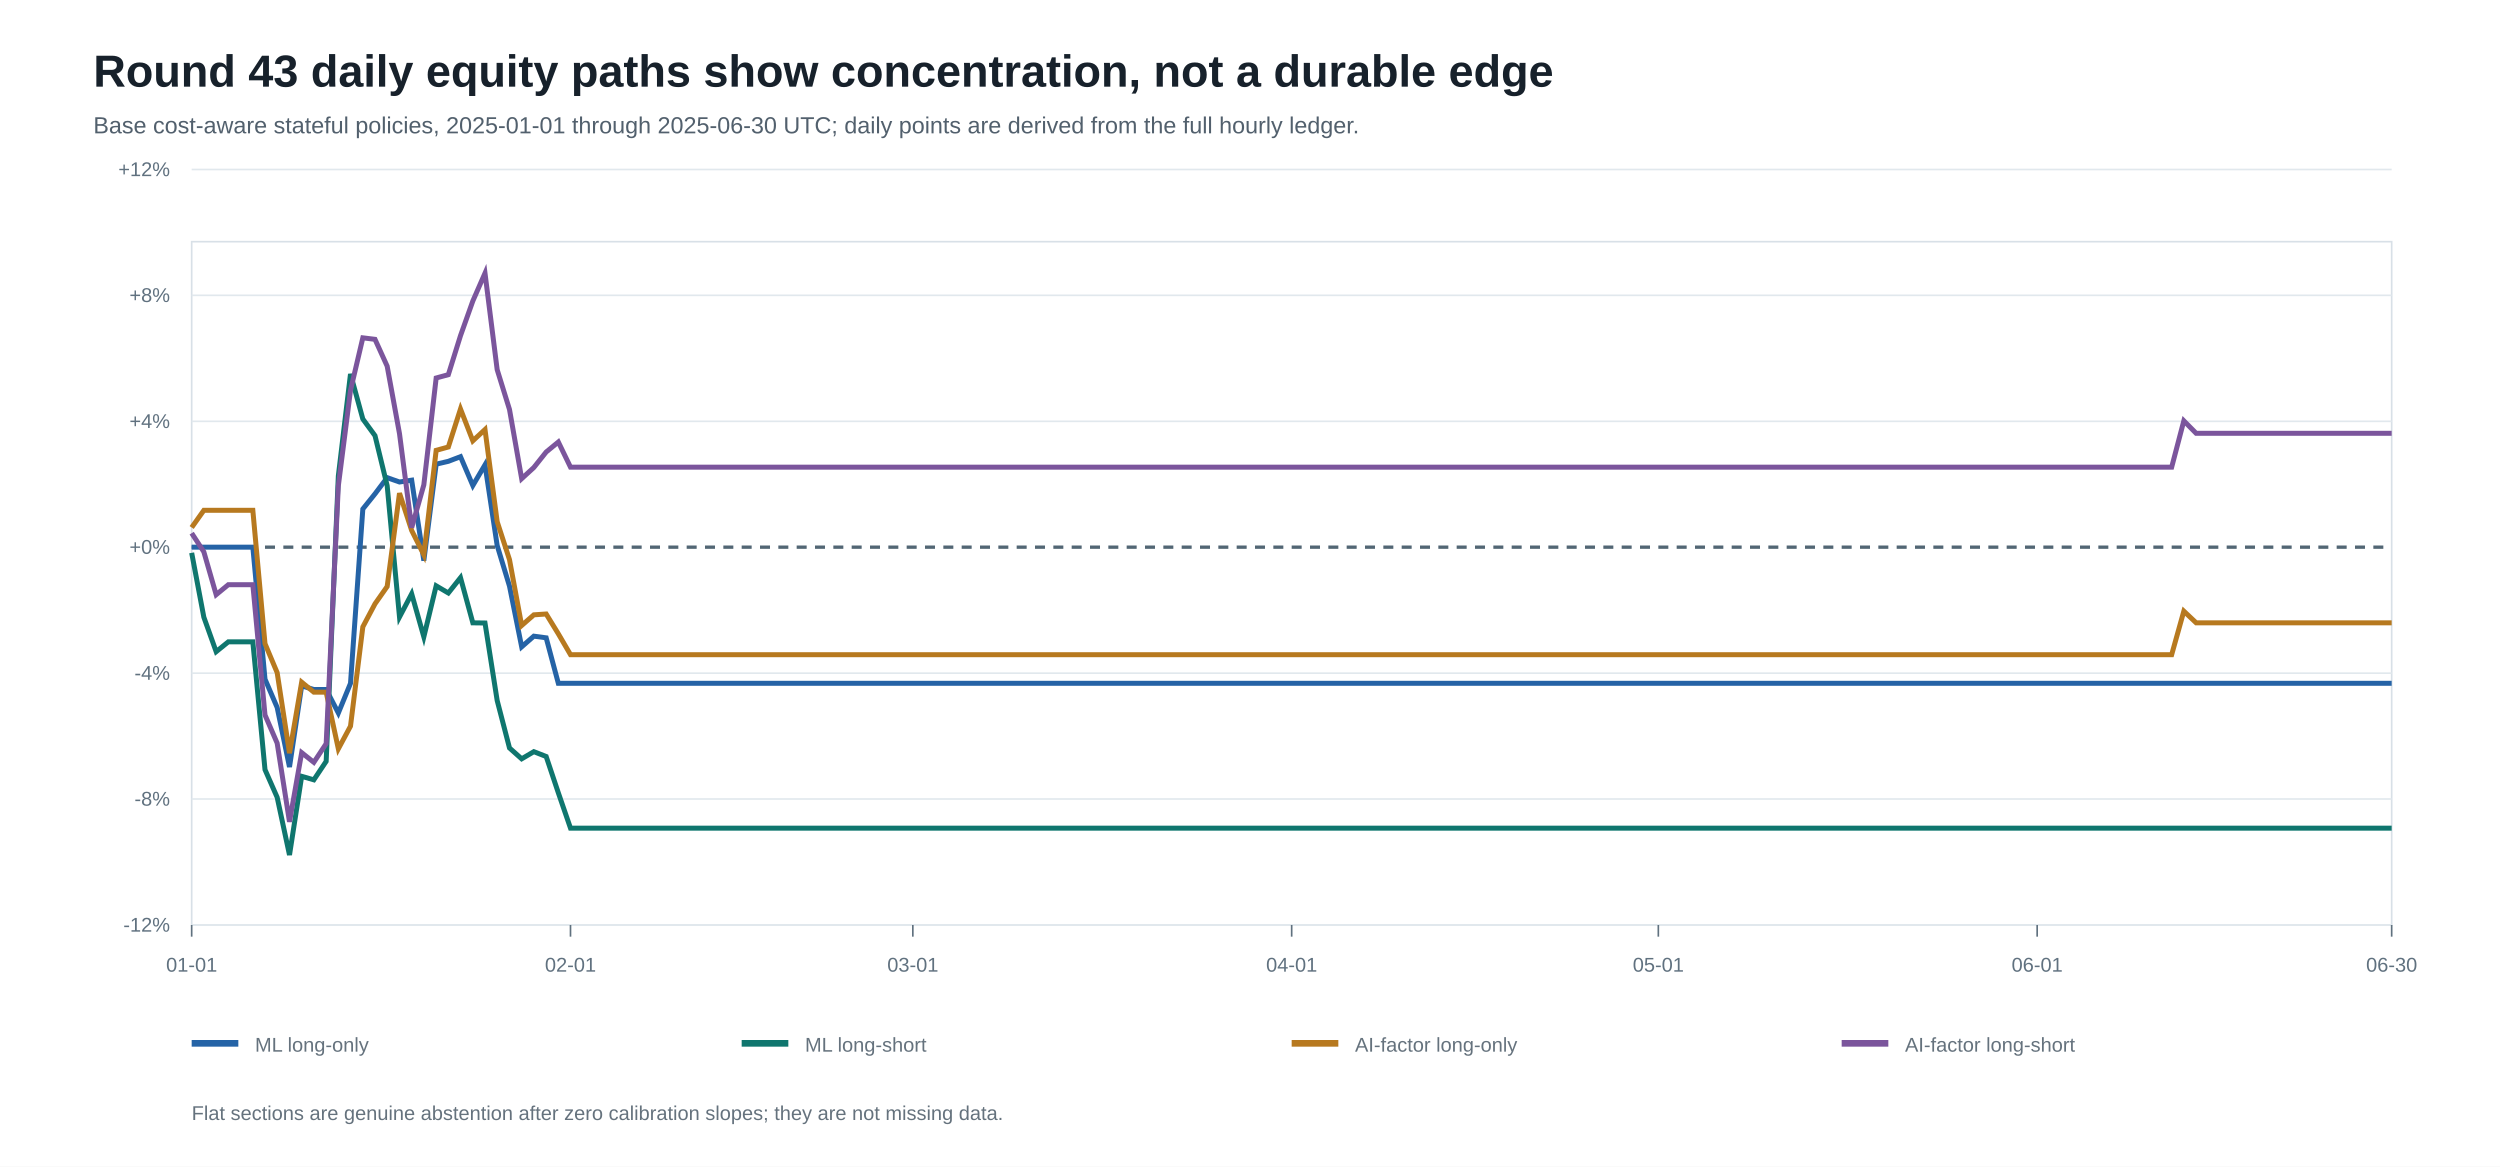
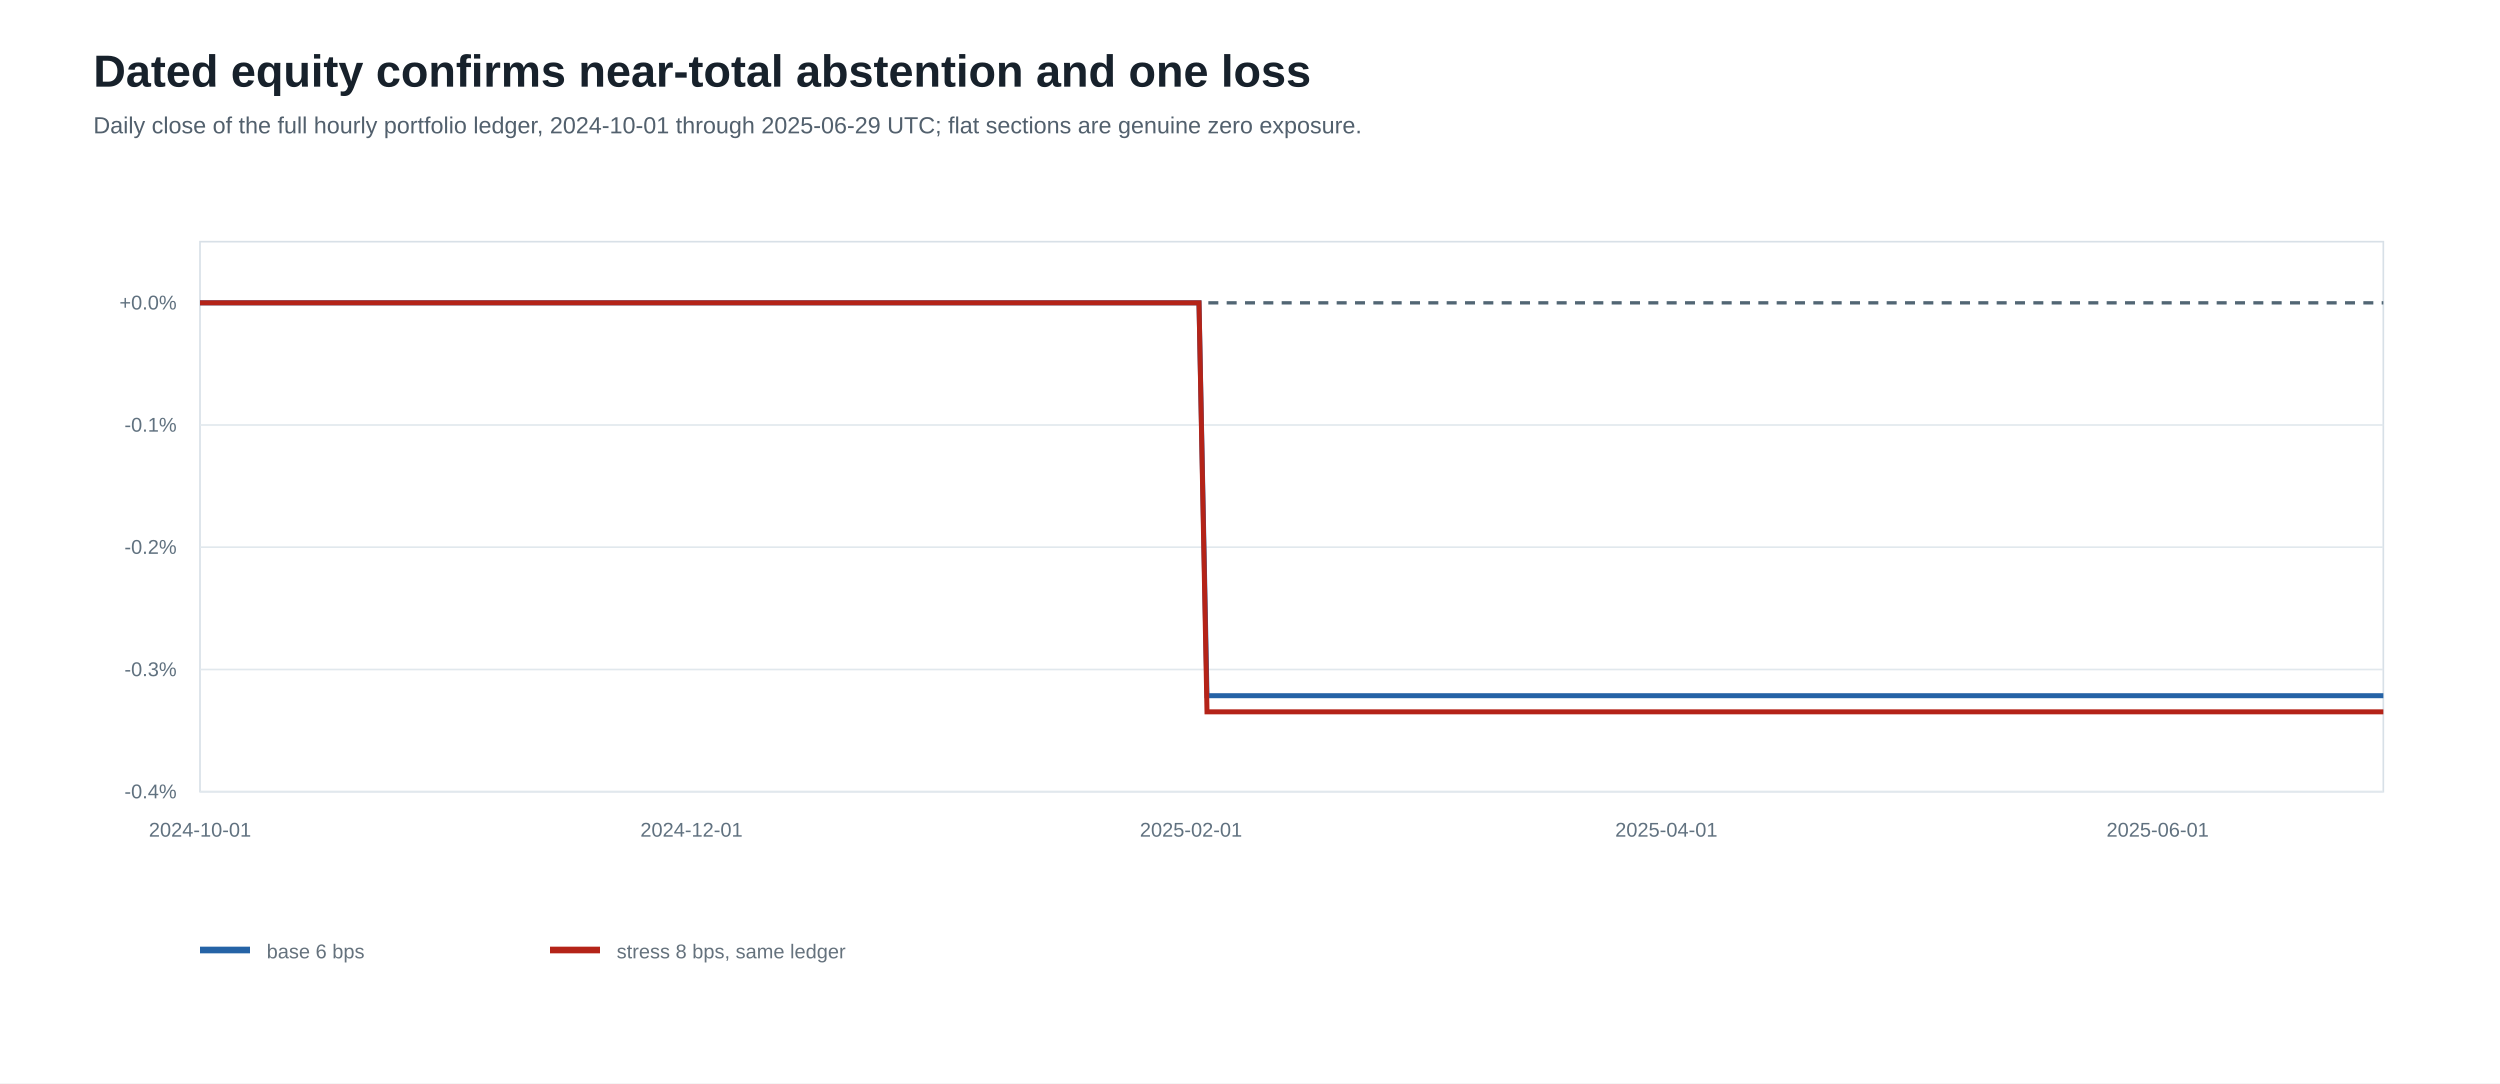
- <svg xmlns="http://www.w3.org/2000/svg" width="1500" height="700" viewBox="0 0 1500 700" role="img" aria-labelledby="title desc">
+ <svg xmlns="http://www.w3.org/2000/svg" width="1500" height="650" viewBox="0 0 1500 650" role="img" aria-labelledby="title desc">
  <rect width="100%" height="100%" fill="#ffffff" />
  <style>text{font-family:"Segoe UI",Arial,sans-serif;letter-spacing:0}.title{font-size:27px;font-weight:700;fill:#17212b}.subtitle{font-size:14px;fill:#52606d}.label{font-size:13px;fill:#263746}.axis{font-size:12px;fill:#60717f}.value{font-size:12px;font-weight:650;fill:#263746}.note{font-size:12px;fill:#65727d}.grid{stroke:#e1e8ed;stroke-width:1}.zero{stroke:#526674;stroke-width:2;stroke-dasharray:6 5}</style>
-   <text x="56" y="52" class="title">Round 43 daily equity paths show concentration, not a durable edge</text>
-   <text x="56" y="80" class="subtitle">Base cost-aware stateful policies, 2025-01-01 through 2025-06-30 UTC; daily points are derived from the full hourly ledger.</text>
-   <rect x="115" y="145" width="1320" height="410" fill="#ffffff" stroke="#d8e0e7" />
-   <line x1="115" y1="555.0" x2="1435" y2="555.0" class="grid" />
-   <text x="102" y="559.0" text-anchor="end" class="axis">-12%</text>
-   <line x1="115" y1="479.4" x2="1435" y2="479.4" class="grid" />
-   <text x="102" y="483.4" text-anchor="end" class="axis">-8%</text>
-   <line x1="115" y1="403.9" x2="1435" y2="403.9" class="grid" />
-   <text x="102" y="407.9" text-anchor="end" class="axis">-4%</text>
-   <line x1="115" y1="328.3" x2="1435" y2="328.3" class="zero" />
-   <text x="102" y="332.3" text-anchor="end" class="axis">+0%</text>
-   <line x1="115" y1="252.8" x2="1435" y2="252.8" class="grid" />
-   <text x="102" y="256.8" text-anchor="end" class="axis">+4%</text>
-   <line x1="115" y1="177.2" x2="1435" y2="177.2" class="grid" />
-   <text x="102" y="181.2" text-anchor="end" class="axis">+8%</text>
-   <line x1="115" y1="101.7" x2="1435" y2="101.7" class="grid" />
-   <text x="102" y="105.7" text-anchor="end" class="axis">+12%</text>
-   <polyline points="115.0,328.3 122.3,328.3 129.7,328.3 137.0,328.3 144.3,328.3 151.7,328.3 159.0,407.5 166.3,424.5 173.7,460.2 181.0,411.5 188.3,413.7 195.7,413.7 203.0,427.8 210.3,410.0 217.7,305.4 225.0,296.3 232.3,286.6 239.7,289.2 247.0,288.1 254.3,336.4 261.7,278.5 269.0,276.8 276.3,274.0 283.7,291.3 291.0,278.9 298.3,327.3 305.7,351.7 313.0,388.1 320.3,381.7 327.7,382.7 335.0,410.0 342.3,410.0 349.7,410.0 357.0,410.0 364.3,410.0 371.7,410.0 379.0,410.0 386.3,410.0 393.7,410.0 401.0,410.0 408.3,410.0 415.7,410.0 423.0,410.0 430.3,410.0 437.7,410.0 445.0,410.0 452.3,410.0 459.7,410.0 467.0,410.0 474.3,410.0 481.7,410.0 489.0,410.0 496.3,410.0 503.7,410.0 511.0,410.0 518.3,410.0 525.7,410.0 533.0,410.0 540.3,410.0 547.7,410.0 555.0,410.0 562.3,410.0 569.7,410.0 577.0,410.0 584.3,410.0 591.7,410.0 599.0,410.0 606.3,410.0 613.7,410.0 621.0,410.0 628.3,410.0 635.7,410.0 643.0,410.0 650.3,410.0 657.7,410.0 665.0,410.0 672.3,410.0 679.7,410.0 687.0,410.0 694.3,410.0 701.7,410.0 709.0,410.0 716.3,410.0 723.7,410.0 731.0,410.0 738.3,410.0 745.7,410.0 753.0,410.0 760.3,410.0 767.7,410.0 775.0,410.0 782.3,410.0 789.7,410.0 797.0,410.0 804.3,410.0 811.7,410.0 819.0,410.0 826.3,410.0 833.7,410.0 841.0,410.0 848.3,410.0 855.7,410.0 863.0,410.0 870.3,410.0 877.7,410.0 885.0,410.0 892.3,410.0 899.7,410.0 907.0,410.0 914.3,410.0 921.7,410.0 929.0,410.0 936.3,410.0 943.7,410.0 951.0,410.0 958.3,410.0 965.7,410.0 973.0,410.0 980.3,410.0 987.7,410.0 995.0,410.0 1002.3,410.0 1009.7,410.0 1017.0,410.0 1024.3,410.0 1031.7,410.0 1039.0,410.0 1046.3,410.0 1053.7,410.0 1061.0,410.0 1068.3,410.0 1075.7,410.0 1083.0,410.0 1090.3,410.0 1097.7,410.0 1105.0,410.0 1112.3,410.0 1119.7,410.0 1127.0,410.0 1134.3,410.0 1141.7,410.0 1149.0,410.0 1156.3,410.0 1163.7,410.0 1171.0,410.0 1178.3,410.0 1185.7,410.0 1193.0,410.0 1200.3,410.0 1207.7,410.0 1215.0,410.0 1222.3,410.0 1229.7,410.0 1237.0,410.0 1244.3,410.0 1251.7,410.0 1259.0,410.0 1266.3,410.0 1273.7,410.0 1281.0,410.0 1288.3,410.0 1295.7,410.0 1303.0,410.0 1310.3,410.0 1317.7,410.0 1325.0,410.0 1332.3,410.0 1339.7,410.0 1347.0,410.0 1354.3,410.0 1361.7,410.0 1369.0,410.0 1376.3,410.0 1383.7,410.0 1391.0,410.0 1398.3,410.0 1405.7,410.0 1413.0,410.0 1420.3,410.0 1427.7,410.0 1435.0,410.0" fill="none" stroke="#2563a6" stroke-width="3" />
-   <polyline points="115.0,331.7 122.3,370.3 129.7,391.0 137.0,385.1 144.3,385.1 151.7,385.1 159.0,461.8 166.3,478.4 173.7,513.0 181.0,465.8 188.3,467.9 195.7,456.8 203.0,285.6 210.3,224.4 217.7,251.4 225.0,261.4 232.3,291.4 239.7,370.2 247.0,356.3 254.3,382.1 261.7,351.5 269.0,355.8 276.3,346.6 283.7,373.7 291.0,373.8 298.3,420.3 305.7,448.8 313.0,455.3 320.3,451.0 327.7,453.9 335.0,475.7 342.3,496.9 349.7,496.9 357.0,496.9 364.3,496.9 371.7,496.9 379.0,496.9 386.3,496.9 393.7,496.9 401.0,496.9 408.3,496.9 415.7,496.9 423.0,496.9 430.3,496.9 437.7,496.9 445.0,496.9 452.3,496.9 459.7,496.9 467.0,496.9 474.3,496.9 481.7,496.9 489.0,496.9 496.3,496.9 503.7,496.9 511.0,496.9 518.3,496.9 525.7,496.9 533.0,496.9 540.3,496.9 547.7,496.9 555.0,496.9 562.3,496.9 569.7,496.9 577.0,496.9 584.3,496.9 591.7,496.9 599.0,496.9 606.3,496.9 613.7,496.9 621.0,496.9 628.3,496.9 635.7,496.9 643.0,496.9 650.3,496.9 657.7,496.9 665.0,496.9 672.3,496.9 679.7,496.9 687.0,496.9 694.3,496.9 701.7,496.9 709.0,496.9 716.3,496.9 723.7,496.9 731.0,496.9 738.3,496.9 745.7,496.9 753.0,496.9 760.3,496.9 767.7,496.9 775.0,496.9 782.3,496.9 789.7,496.9 797.0,496.9 804.3,496.9 811.7,496.9 819.0,496.9 826.3,496.9 833.7,496.9 841.0,496.9 848.3,496.9 855.7,496.9 863.0,496.9 870.3,496.9 877.7,496.9 885.0,496.9 892.3,496.9 899.7,496.9 907.0,496.9 914.3,496.9 921.7,496.9 929.0,496.9 936.3,496.9 943.7,496.9 951.0,496.9 958.3,496.9 965.7,496.9 973.0,496.9 980.3,496.9 987.7,496.9 995.0,496.9 1002.3,496.9 1009.7,496.9 1017.0,496.9 1024.3,496.9 1031.7,496.9 1039.0,496.9 1046.3,496.9 1053.7,496.9 1061.0,496.9 1068.3,496.9 1075.7,496.9 1083.0,496.9 1090.3,496.9 1097.7,496.9 1105.0,496.9 1112.3,496.9 1119.7,496.9 1127.0,496.9 1134.3,496.9 1141.7,496.9 1149.0,496.9 1156.3,496.9 1163.7,496.9 1171.0,496.9 1178.3,496.9 1185.7,496.9 1193.0,496.9 1200.3,496.9 1207.7,496.9 1215.0,496.9 1222.3,496.9 1229.7,496.9 1237.0,496.9 1244.3,496.9 1251.7,496.9 1259.0,496.9 1266.3,496.9 1273.7,496.9 1281.0,496.9 1288.3,496.9 1295.7,496.9 1303.0,496.9 1310.3,496.9 1317.7,496.9 1325.0,496.9 1332.3,496.9 1339.7,496.9 1347.0,496.9 1354.3,496.9 1361.7,496.9 1369.0,496.9 1376.3,496.9 1383.7,496.9 1391.0,496.9 1398.3,496.9 1405.7,496.9 1413.0,496.9 1420.3,496.9 1427.7,496.9 1435.0,496.9" fill="none" stroke="#0f766e" stroke-width="3" />
-   <polyline points="115.0,316.5 122.3,306.2 129.7,306.2 137.0,306.2 144.3,306.2 151.7,306.2 159.0,386.2 166.3,403.6 173.7,451.9 181.0,409.3 188.3,415.3 195.7,415.3 203.0,449.3 210.3,435.7 217.7,376.1 225.0,362.3 232.3,351.9 239.7,295.9 247.0,318.3 254.3,332.9 261.7,270.2 269.0,268.2 276.3,245.4 283.7,264.5 291.0,257.7 298.3,313.0 305.7,335.8 313.0,375.3 320.3,368.9 327.7,368.4 335.0,380.3 342.3,392.8 349.7,392.8 357.0,392.8 364.3,392.8 371.7,392.8 379.0,392.8 386.3,392.8 393.7,392.8 401.0,392.8 408.3,392.8 415.7,392.8 423.0,392.8 430.3,392.8 437.7,392.8 445.0,392.8 452.3,392.8 459.7,392.8 467.0,392.8 474.3,392.8 481.7,392.8 489.0,392.8 496.3,392.8 503.7,392.8 511.0,392.8 518.3,392.8 525.7,392.8 533.0,392.8 540.3,392.8 547.7,392.8 555.0,392.8 562.3,392.8 569.7,392.8 577.0,392.8 584.3,392.8 591.7,392.8 599.0,392.8 606.3,392.8 613.7,392.8 621.0,392.8 628.3,392.8 635.7,392.8 643.0,392.8 650.3,392.8 657.7,392.8 665.0,392.8 672.3,392.8 679.7,392.8 687.0,392.8 694.3,392.8 701.7,392.8 709.0,392.8 716.3,392.8 723.7,392.8 731.0,392.8 738.3,392.8 745.7,392.8 753.0,392.8 760.3,392.8 767.7,392.8 775.0,392.8 782.3,392.8 789.7,392.8 797.0,392.8 804.3,392.8 811.7,392.8 819.0,392.8 826.3,392.8 833.7,392.8 841.0,392.8 848.3,392.8 855.7,392.8 863.0,392.8 870.3,392.8 877.7,392.8 885.0,392.8 892.3,392.8 899.7,392.8 907.0,392.8 914.3,392.8 921.7,392.8 929.0,392.8 936.3,392.8 943.7,392.8 951.0,392.8 958.3,392.8 965.7,392.8 973.0,392.8 980.3,392.8 987.7,392.8 995.0,392.8 1002.3,392.8 1009.7,392.8 1017.0,392.8 1024.3,392.8 1031.7,392.8 1039.0,392.8 1046.3,392.8 1053.7,392.8 1061.0,392.8 1068.3,392.8 1075.7,392.8 1083.0,392.8 1090.3,392.8 1097.7,392.8 1105.0,392.8 1112.3,392.8 1119.7,392.8 1127.0,392.8 1134.3,392.8 1141.7,392.8 1149.0,392.8 1156.3,392.8 1163.7,392.8 1171.0,392.8 1178.3,392.8 1185.7,392.8 1193.0,392.8 1200.3,392.8 1207.7,392.8 1215.0,392.8 1222.3,392.8 1229.7,392.8 1237.0,392.8 1244.3,392.8 1251.7,392.8 1259.0,392.8 1266.3,392.8 1273.7,392.8 1281.0,392.8 1288.3,392.8 1295.7,392.8 1303.0,392.8 1310.3,366.7 1317.7,373.7 1325.0,373.7 1332.3,373.7 1339.7,373.7 1347.0,373.7 1354.3,373.7 1361.7,373.7 1369.0,373.7 1376.3,373.7 1383.7,373.7 1391.0,373.7 1398.3,373.7 1405.7,373.7 1413.0,373.7 1420.3,373.7 1427.7,373.7 1435.0,373.7" fill="none" stroke="#b7791f" stroke-width="3" />
-   <polyline points="115.0,319.9 122.3,331.1 129.7,356.8 137.0,350.8 144.3,350.8 151.7,350.8 159.0,429.0 166.3,445.9 173.7,493.1 181.0,451.6 188.3,457.4 195.7,446.2 203.0,291.5 210.3,234.2 217.7,202.7 225.0,203.6 232.3,219.7 239.7,260.2 247.0,316.6 254.3,290.9 261.7,226.8 269.0,224.8 276.3,201.4 283.7,180.6 291.0,163.9 298.3,221.8 305.7,245.7 313.0,287.2 320.3,280.5 327.7,271.2 335.0,265.2 342.3,280.3 349.7,280.3 357.0,280.3 364.3,280.3 371.7,280.3 379.0,280.3 386.3,280.3 393.7,280.3 401.0,280.3 408.3,280.3 415.7,280.3 423.0,280.3 430.3,280.3 437.7,280.3 445.0,280.3 452.3,280.3 459.7,280.3 467.0,280.3 474.3,280.3 481.7,280.3 489.0,280.3 496.3,280.3 503.7,280.3 511.0,280.3 518.3,280.3 525.7,280.3 533.0,280.3 540.3,280.3 547.7,280.3 555.0,280.3 562.3,280.3 569.7,280.3 577.0,280.3 584.3,280.3 591.7,280.3 599.0,280.3 606.3,280.3 613.7,280.3 621.0,280.3 628.3,280.3 635.7,280.3 643.0,280.3 650.3,280.3 657.7,280.3 665.0,280.3 672.3,280.3 679.7,280.3 687.0,280.3 694.3,280.3 701.7,280.3 709.0,280.3 716.3,280.3 723.7,280.3 731.0,280.3 738.3,280.3 745.7,280.3 753.0,280.3 760.3,280.3 767.7,280.3 775.0,280.3 782.3,280.3 789.7,280.3 797.0,280.3 804.3,280.3 811.7,280.3 819.0,280.3 826.3,280.3 833.7,280.3 841.0,280.3 848.3,280.3 855.7,280.3 863.0,280.3 870.3,280.3 877.7,280.3 885.0,280.3 892.3,280.3 899.7,280.3 907.0,280.3 914.3,280.3 921.7,280.3 929.0,280.3 936.3,280.3 943.7,280.3 951.0,280.3 958.3,280.3 965.7,280.3 973.0,280.3 980.3,280.3 987.7,280.3 995.0,280.3 1002.3,280.3 1009.7,280.3 1017.0,280.3 1024.3,280.3 1031.7,280.3 1039.0,280.3 1046.3,280.3 1053.7,280.3 1061.0,280.3 1068.3,280.3 1075.7,280.3 1083.0,280.3 1090.3,280.3 1097.7,280.3 1105.0,280.3 1112.3,280.3 1119.7,280.3 1127.0,280.3 1134.3,280.3 1141.7,280.3 1149.0,280.3 1156.3,280.3 1163.7,280.3 1171.0,280.3 1178.3,280.3 1185.7,280.3 1193.0,280.3 1200.3,280.3 1207.7,280.3 1215.0,280.3 1222.3,280.3 1229.7,280.3 1237.0,280.3 1244.3,280.3 1251.7,280.3 1259.0,280.3 1266.3,280.3 1273.7,280.3 1281.0,280.3 1288.3,280.3 1295.7,280.3 1303.0,280.3 1310.3,252.5 1317.7,260.0 1325.0,260.0 1332.3,260.0 1339.7,260.0 1347.0,260.0 1354.3,260.0 1361.7,260.0 1369.0,260.0 1376.3,260.0 1383.7,260.0 1391.0,260.0 1398.3,260.0 1405.7,260.0 1413.0,260.0 1420.3,260.0 1427.7,260.0 1435.0,260.0" fill="none" stroke="#7b559c" stroke-width="3" />
-   <line x1="115.0" y1="555" x2="115.0" y2="562" stroke="#60717f" />
-   <text x="115.0" y="583" text-anchor="middle" class="axis">01-01</text>
-   <line x1="342.3" y1="555" x2="342.3" y2="562" stroke="#60717f" />
-   <text x="342.3" y="583" text-anchor="middle" class="axis">02-01</text>
-   <line x1="547.7" y1="555" x2="547.7" y2="562" stroke="#60717f" />
-   <text x="547.7" y="583" text-anchor="middle" class="axis">03-01</text>
-   <line x1="775.0" y1="555" x2="775.0" y2="562" stroke="#60717f" />
-   <text x="775.0" y="583" text-anchor="middle" class="axis">04-01</text>
-   <line x1="995.0" y1="555" x2="995.0" y2="562" stroke="#60717f" />
-   <text x="995.0" y="583" text-anchor="middle" class="axis">05-01</text>
-   <line x1="1222.3" y1="555" x2="1222.3" y2="562" stroke="#60717f" />
-   <text x="1222.3" y="583" text-anchor="middle" class="axis">06-01</text>
-   <line x1="1435.0" y1="555" x2="1435.0" y2="562" stroke="#60717f" />
-   <text x="1435.0" y="583" text-anchor="middle" class="axis">06-30</text>
-   <line x1="115" y1="626" x2="143" y2="626" stroke="#2563a6" stroke-width="4" />
-   <text x="153" y="631" class="note">ML long-only</text>
-   <line x1="445" y1="626" x2="473" y2="626" stroke="#0f766e" stroke-width="4" />
-   <text x="483" y="631" class="note">ML long-short</text>
-   <line x1="775" y1="626" x2="803" y2="626" stroke="#b7791f" stroke-width="4" />
-   <text x="813" y="631" class="note">AI-factor long-only</text>
-   <line x1="1105" y1="626" x2="1133" y2="626" stroke="#7b559c" stroke-width="4" />
-   <text x="1143" y="631" class="note">AI-factor long-short</text>
-   <text x="115" y="672" class="note">Flat sections are genuine abstention after zero calibration slopes; they are not missing data.</text>
+   <text x="56" y="52" class="title">Dated equity confirms near-total abstention and one loss</text>
+   <text x="56" y="80" class="subtitle">Daily close of the full hourly portfolio ledger, 2024-10-01 through 2025-06-29 UTC; flat sections are genuine zero exposure.</text>
+   <rect x="120" y="145" width="1310" height="330" fill="#ffffff" stroke="#d8e0e7" />
+   <line x1="120" y1="475.0" x2="1430" y2="475.0" class="grid" />
+   <text x="106" y="479.0" text-anchor="end" class="axis">-0.4%</text>
+   <line x1="120" y1="401.7" x2="1430" y2="401.7" class="grid" />
+   <text x="106" y="405.7" text-anchor="end" class="axis">-0.3%</text>
+   <line x1="120" y1="328.3" x2="1430" y2="328.3" class="grid" />
+   <text x="106" y="332.3" text-anchor="end" class="axis">-0.2%</text>
+   <line x1="120" y1="255.0" x2="1430" y2="255.0" class="grid" />
+   <text x="106" y="259.0" text-anchor="end" class="axis">-0.1%</text>
+   <line x1="120" y1="181.7" x2="1430" y2="181.7" class="zero" />
+   <text x="106" y="185.7" text-anchor="end" class="axis">+0.0%</text>
+   <polyline points="120.0,181.7 124.8,181.7 129.7,181.7 134.5,181.7 139.3,181.7 144.2,181.7 149.0,181.7 153.8,181.7 158.7,181.7 163.5,181.7 168.3,181.7 173.2,181.7 178.0,181.7 182.8,181.7 187.7,181.7 192.5,181.7 197.3,181.7 202.2,181.7 207.0,181.7 211.8,181.7 216.7,181.7 221.5,181.7 226.3,181.7 231.2,181.7 236.0,181.7 240.8,181.7 245.7,181.7 250.5,181.7 255.4,181.7 260.2,181.7 265.0,181.7 269.9,181.7 274.7,181.7 279.5,181.7 284.4,181.7 289.2,181.7 294.0,181.7 298.9,181.7 303.7,181.7 308.5,181.7 313.4,181.7 318.2,181.7 323.0,181.7 327.9,181.7 332.7,181.7 337.5,181.7 342.4,181.7 347.2,181.7 352.0,181.7 356.9,181.7 361.7,181.7 366.5,181.7 371.4,181.7 376.2,181.7 381.0,181.7 385.9,181.7 390.7,181.7 395.5,181.7 400.4,181.7 405.2,181.7 410.0,181.7 414.9,181.7 419.7,181.7 424.5,181.7 429.4,181.7 434.2,181.7 439.0,181.7 443.9,181.7 448.7,181.7 453.5,181.7 458.4,181.7 463.2,181.7 468.0,181.7 472.9,181.7 477.7,181.7 482.5,181.7 487.4,181.7 492.2,181.7 497.0,181.7 501.9,181.7 506.7,181.7 511.5,181.7 516.4,181.7 521.2,181.7 526.1,181.7 530.9,181.7 535.7,181.7 540.6,181.7 545.4,181.7 550.2,181.7 555.1,181.7 559.9,181.7 564.7,181.7 569.6,181.7 574.4,181.7 579.2,181.7 584.1,181.7 588.9,181.7 593.7,181.7 598.6,181.7 603.4,181.7 608.2,181.7 613.1,181.7 617.9,181.7 622.7,181.7 627.6,181.7 632.4,181.7 637.2,181.7 642.1,181.7 646.9,181.7 651.7,181.7 656.6,181.7 661.4,181.7 666.2,181.7 671.1,181.7 675.9,181.7 680.7,181.7 685.6,181.7 690.4,181.7 695.2,181.7 700.1,181.7 704.9,181.7 709.7,181.7 714.6,181.7 719.4,181.7 724.2,417.4 729.1,417.4 733.9,417.4 738.7,417.4 743.6,417.4 748.4,417.4 753.2,417.4 758.1,417.4 762.9,417.4 767.7,417.4 772.6,417.4 777.4,417.4 782.3,417.4 787.1,417.4 791.9,417.4 796.8,417.4 801.6,417.4 806.4,417.4 811.3,417.4 816.1,417.4 820.9,417.4 825.8,417.4 830.6,417.4 835.4,417.4 840.3,417.4 845.1,417.4 849.9,417.4 854.8,417.4 859.6,417.4 864.4,417.4 869.3,417.4 874.1,417.4 878.9,417.4 883.8,417.4 888.6,417.4 893.4,417.4 898.3,417.4 903.1,417.4 907.9,417.4 912.8,417.4 917.6,417.4 922.4,417.4 927.3,417.4 932.1,417.4 936.9,417.4 941.8,417.4 946.6,417.4 951.4,417.4 956.3,417.4 961.1,417.4 965.9,417.4 970.8,417.4 975.6,417.4 980.4,417.4 985.3,417.4 990.1,417.4 994.9,417.4 999.8,417.4 1004.6,417.4 1009.4,417.4 1014.3,417.4 1019.1,417.4 1023.9,417.4 1028.8,417.4 1033.6,417.4 1038.5,417.4 1043.3,417.4 1048.1,417.4 1053.0,417.4 1057.8,417.4 1062.6,417.4 1067.5,417.4 1072.3,417.4 1077.1,417.4 1082.0,417.4 1086.8,417.4 1091.6,417.4 1096.5,417.4 1101.3,417.4 1106.1,417.4 1111.0,417.4 1115.8,417.4 1120.6,417.4 1125.5,417.4 1130.3,417.4 1135.1,417.4 1140.0,417.4 1144.8,417.4 1149.6,417.4 1154.5,417.4 1159.3,417.4 1164.1,417.4 1169.0,417.4 1173.8,417.4 1178.6,417.4 1183.5,417.4 1188.3,417.4 1193.1,417.4 1198.0,417.4 1202.8,417.4 1207.6,417.4 1212.5,417.4 1217.3,417.4 1222.1,417.4 1227.0,417.4 1231.8,417.4 1236.6,417.4 1241.5,417.4 1246.3,417.4 1251.1,417.4 1256.0,417.4 1260.8,417.4 1265.6,417.4 1270.5,417.4 1275.3,417.4 1280.1,417.4 1285.0,417.4 1289.8,417.4 1294.6,417.4 1299.5,417.4 1304.3,417.4 1309.2,417.4 1314.0,417.4 1318.8,417.4 1323.7,417.4 1328.5,417.4 1333.3,417.4 1338.2,417.4 1343.0,417.4 1347.8,417.4 1352.7,417.4 1357.5,417.4 1362.3,417.4 1367.2,417.4 1372.0,417.4 1376.8,417.4 1381.7,417.4 1386.5,417.4 1391.3,417.4 1396.2,417.4 1401.0,417.4 1405.8,417.4 1410.7,417.4 1415.5,417.4 1420.3,417.4 1425.2,417.4 1430.0,417.4" fill="none" stroke="#2563a6" stroke-width="3" />
+   <polyline points="120.0,181.7 124.8,181.7 129.7,181.7 134.5,181.7 139.3,181.7 144.2,181.7 149.0,181.7 153.8,181.7 158.7,181.7 163.5,181.7 168.3,181.7 173.2,181.7 178.0,181.7 182.8,181.7 187.7,181.7 192.5,181.7 197.3,181.7 202.2,181.7 207.0,181.7 211.8,181.7 216.7,181.7 221.5,181.7 226.3,181.7 231.2,181.7 236.0,181.7 240.8,181.7 245.7,181.7 250.5,181.7 255.4,181.7 260.2,181.7 265.0,181.7 269.9,181.7 274.7,181.7 279.5,181.7 284.4,181.7 289.2,181.7 294.0,181.7 298.9,181.7 303.7,181.7 308.5,181.7 313.4,181.7 318.2,181.7 323.0,181.7 327.9,181.7 332.7,181.7 337.5,181.7 342.4,181.7 347.2,181.7 352.0,181.7 356.9,181.7 361.7,181.7 366.5,181.7 371.4,181.7 376.2,181.7 381.0,181.7 385.9,181.7 390.7,181.7 395.5,181.7 400.4,181.7 405.2,181.7 410.0,181.7 414.9,181.7 419.7,181.7 424.5,181.7 429.4,181.7 434.2,181.7 439.0,181.7 443.9,181.7 448.7,181.7 453.5,181.7 458.4,181.7 463.2,181.7 468.0,181.7 472.9,181.7 477.7,181.7 482.5,181.7 487.4,181.7 492.2,181.7 497.0,181.7 501.9,181.7 506.7,181.7 511.5,181.7 516.4,181.7 521.2,181.7 526.1,181.7 530.9,181.7 535.7,181.7 540.6,181.7 545.4,181.7 550.2,181.7 555.1,181.7 559.9,181.7 564.7,181.7 569.6,181.7 574.4,181.7 579.2,181.7 584.1,181.7 588.9,181.7 593.7,181.7 598.6,181.7 603.4,181.7 608.2,181.7 613.1,181.7 617.9,181.7 622.7,181.7 627.6,181.7 632.4,181.7 637.2,181.7 642.1,181.7 646.9,181.7 651.7,181.7 656.6,181.7 661.4,181.7 666.2,181.7 671.1,181.7 675.9,181.7 680.7,181.7 685.6,181.7 690.4,181.7 695.2,181.7 700.1,181.7 704.9,181.7 709.7,181.7 714.6,181.7 719.4,181.7 724.2,427.1 729.1,427.1 733.9,427.1 738.7,427.1 743.6,427.1 748.4,427.1 753.2,427.1 758.1,427.1 762.9,427.1 767.7,427.1 772.6,427.1 777.4,427.1 782.3,427.1 787.1,427.1 791.9,427.1 796.8,427.1 801.6,427.1 806.4,427.1 811.3,427.1 816.1,427.1 820.9,427.1 825.8,427.1 830.6,427.1 835.4,427.1 840.3,427.1 845.1,427.1 849.9,427.1 854.8,427.1 859.6,427.1 864.4,427.1 869.3,427.1 874.1,427.1 878.9,427.1 883.8,427.1 888.6,427.1 893.4,427.1 898.3,427.1 903.1,427.1 907.9,427.1 912.8,427.1 917.6,427.1 922.4,427.1 927.3,427.1 932.1,427.1 936.9,427.1 941.8,427.1 946.6,427.1 951.4,427.1 956.3,427.1 961.1,427.1 965.9,427.1 970.8,427.1 975.6,427.1 980.4,427.1 985.3,427.1 990.1,427.1 994.9,427.1 999.8,427.1 1004.6,427.1 1009.4,427.1 1014.3,427.1 1019.1,427.1 1023.9,427.1 1028.8,427.1 1033.6,427.1 1038.5,427.1 1043.3,427.1 1048.1,427.1 1053.0,427.1 1057.8,427.1 1062.6,427.1 1067.5,427.1 1072.3,427.1 1077.1,427.1 1082.0,427.1 1086.8,427.1 1091.6,427.1 1096.5,427.1 1101.3,427.1 1106.1,427.1 1111.0,427.1 1115.8,427.1 1120.6,427.1 1125.5,427.1 1130.3,427.1 1135.1,427.1 1140.0,427.1 1144.8,427.1 1149.6,427.1 1154.5,427.1 1159.3,427.1 1164.1,427.1 1169.0,427.1 1173.8,427.1 1178.6,427.1 1183.5,427.1 1188.3,427.1 1193.1,427.1 1198.0,427.1 1202.8,427.1 1207.6,427.1 1212.5,427.1 1217.3,427.1 1222.1,427.1 1227.0,427.1 1231.8,427.1 1236.6,427.1 1241.5,427.1 1246.3,427.1 1251.1,427.1 1256.0,427.1 1260.8,427.1 1265.6,427.1 1270.5,427.1 1275.3,427.1 1280.1,427.1 1285.0,427.1 1289.8,427.1 1294.6,427.1 1299.5,427.1 1304.3,427.1 1309.2,427.1 1314.0,427.1 1318.8,427.1 1323.7,427.1 1328.5,427.1 1333.3,427.1 1338.2,427.1 1343.0,427.1 1347.8,427.1 1352.7,427.1 1357.5,427.1 1362.3,427.1 1367.2,427.1 1372.0,427.1 1376.8,427.1 1381.7,427.1 1386.5,427.1 1391.3,427.1 1396.2,427.1 1401.0,427.1 1405.8,427.1 1410.7,427.1 1415.5,427.1 1420.3,427.1 1425.2,427.1 1430.0,427.1" fill="none" stroke="#b42318" stroke-width="3" />
+   <text x="120.0" y="502" text-anchor="middle" class="axis">2024-10-01</text>
+   <text x="414.9" y="502" text-anchor="middle" class="axis">2024-12-01</text>
+   <text x="714.6" y="502" text-anchor="middle" class="axis">2025-02-01</text>
+   <text x="999.8" y="502" text-anchor="middle" class="axis">2025-04-01</text>
+   <text x="1294.6" y="502" text-anchor="middle" class="axis">2025-06-01</text>
+   <line x1="120" y1="570" x2="150" y2="570" stroke="#2563a6" stroke-width="4" />
+   <text x="160" y="575" class="note">base 6 bps</text>
+   <line x1="330" y1="570" x2="360" y2="570" stroke="#b42318" stroke-width="4" />
+   <text x="370" y="575" class="note">stress 8 bps, same ledger</text>
</svg>
